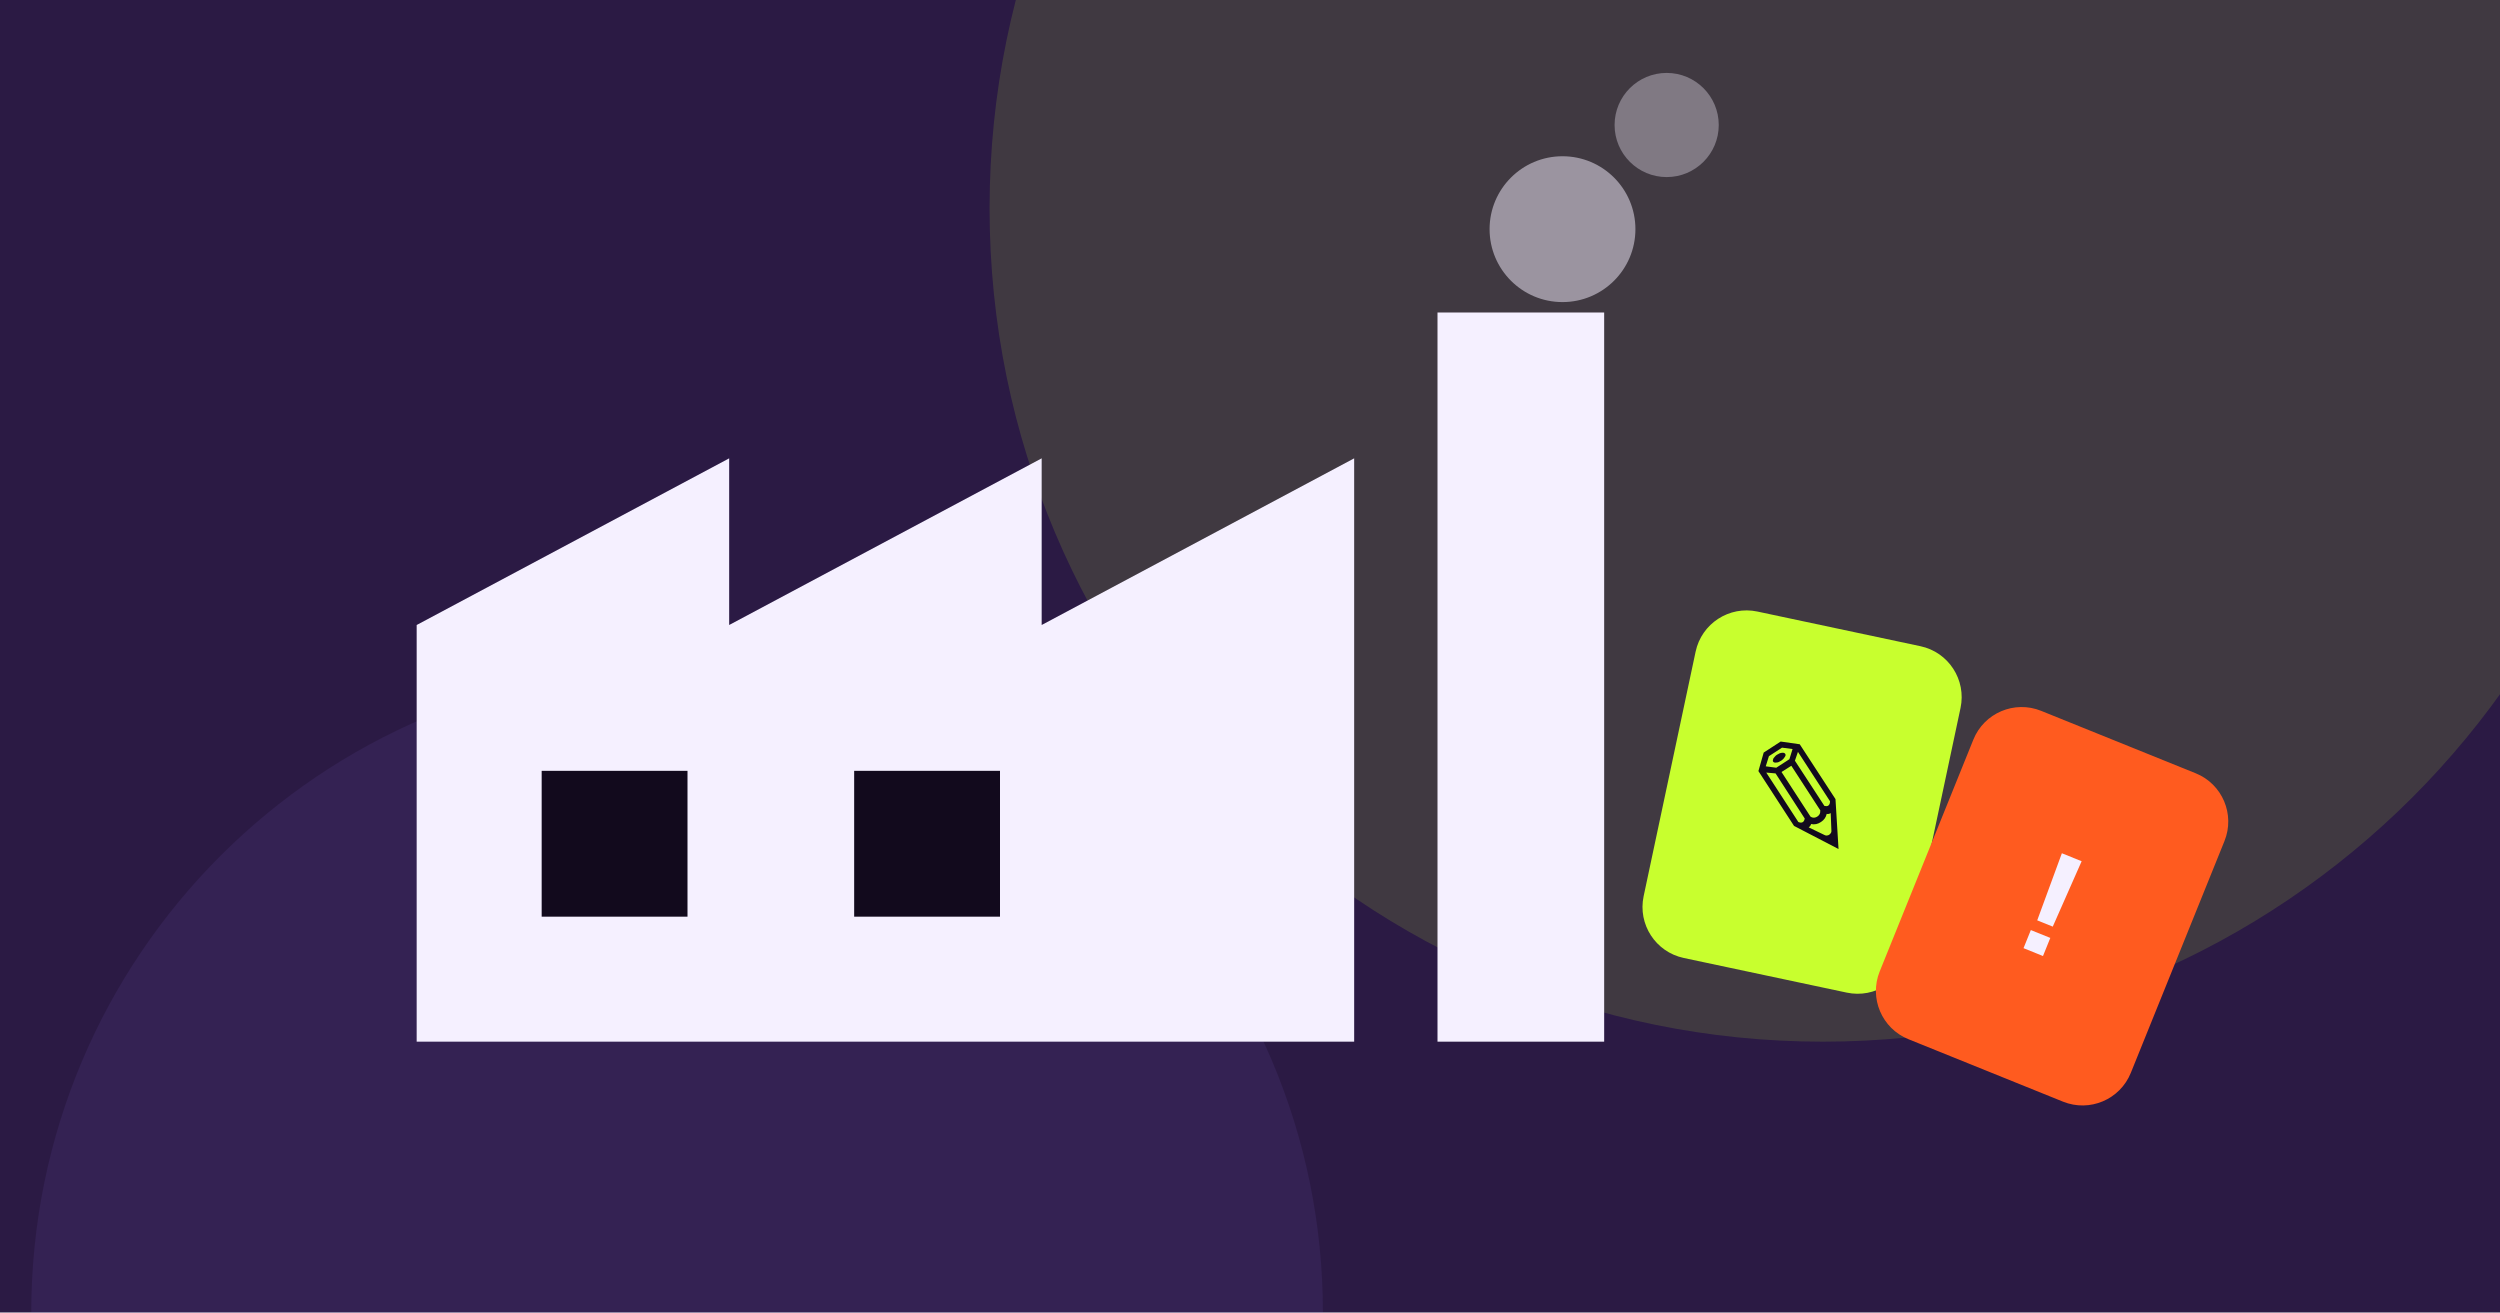
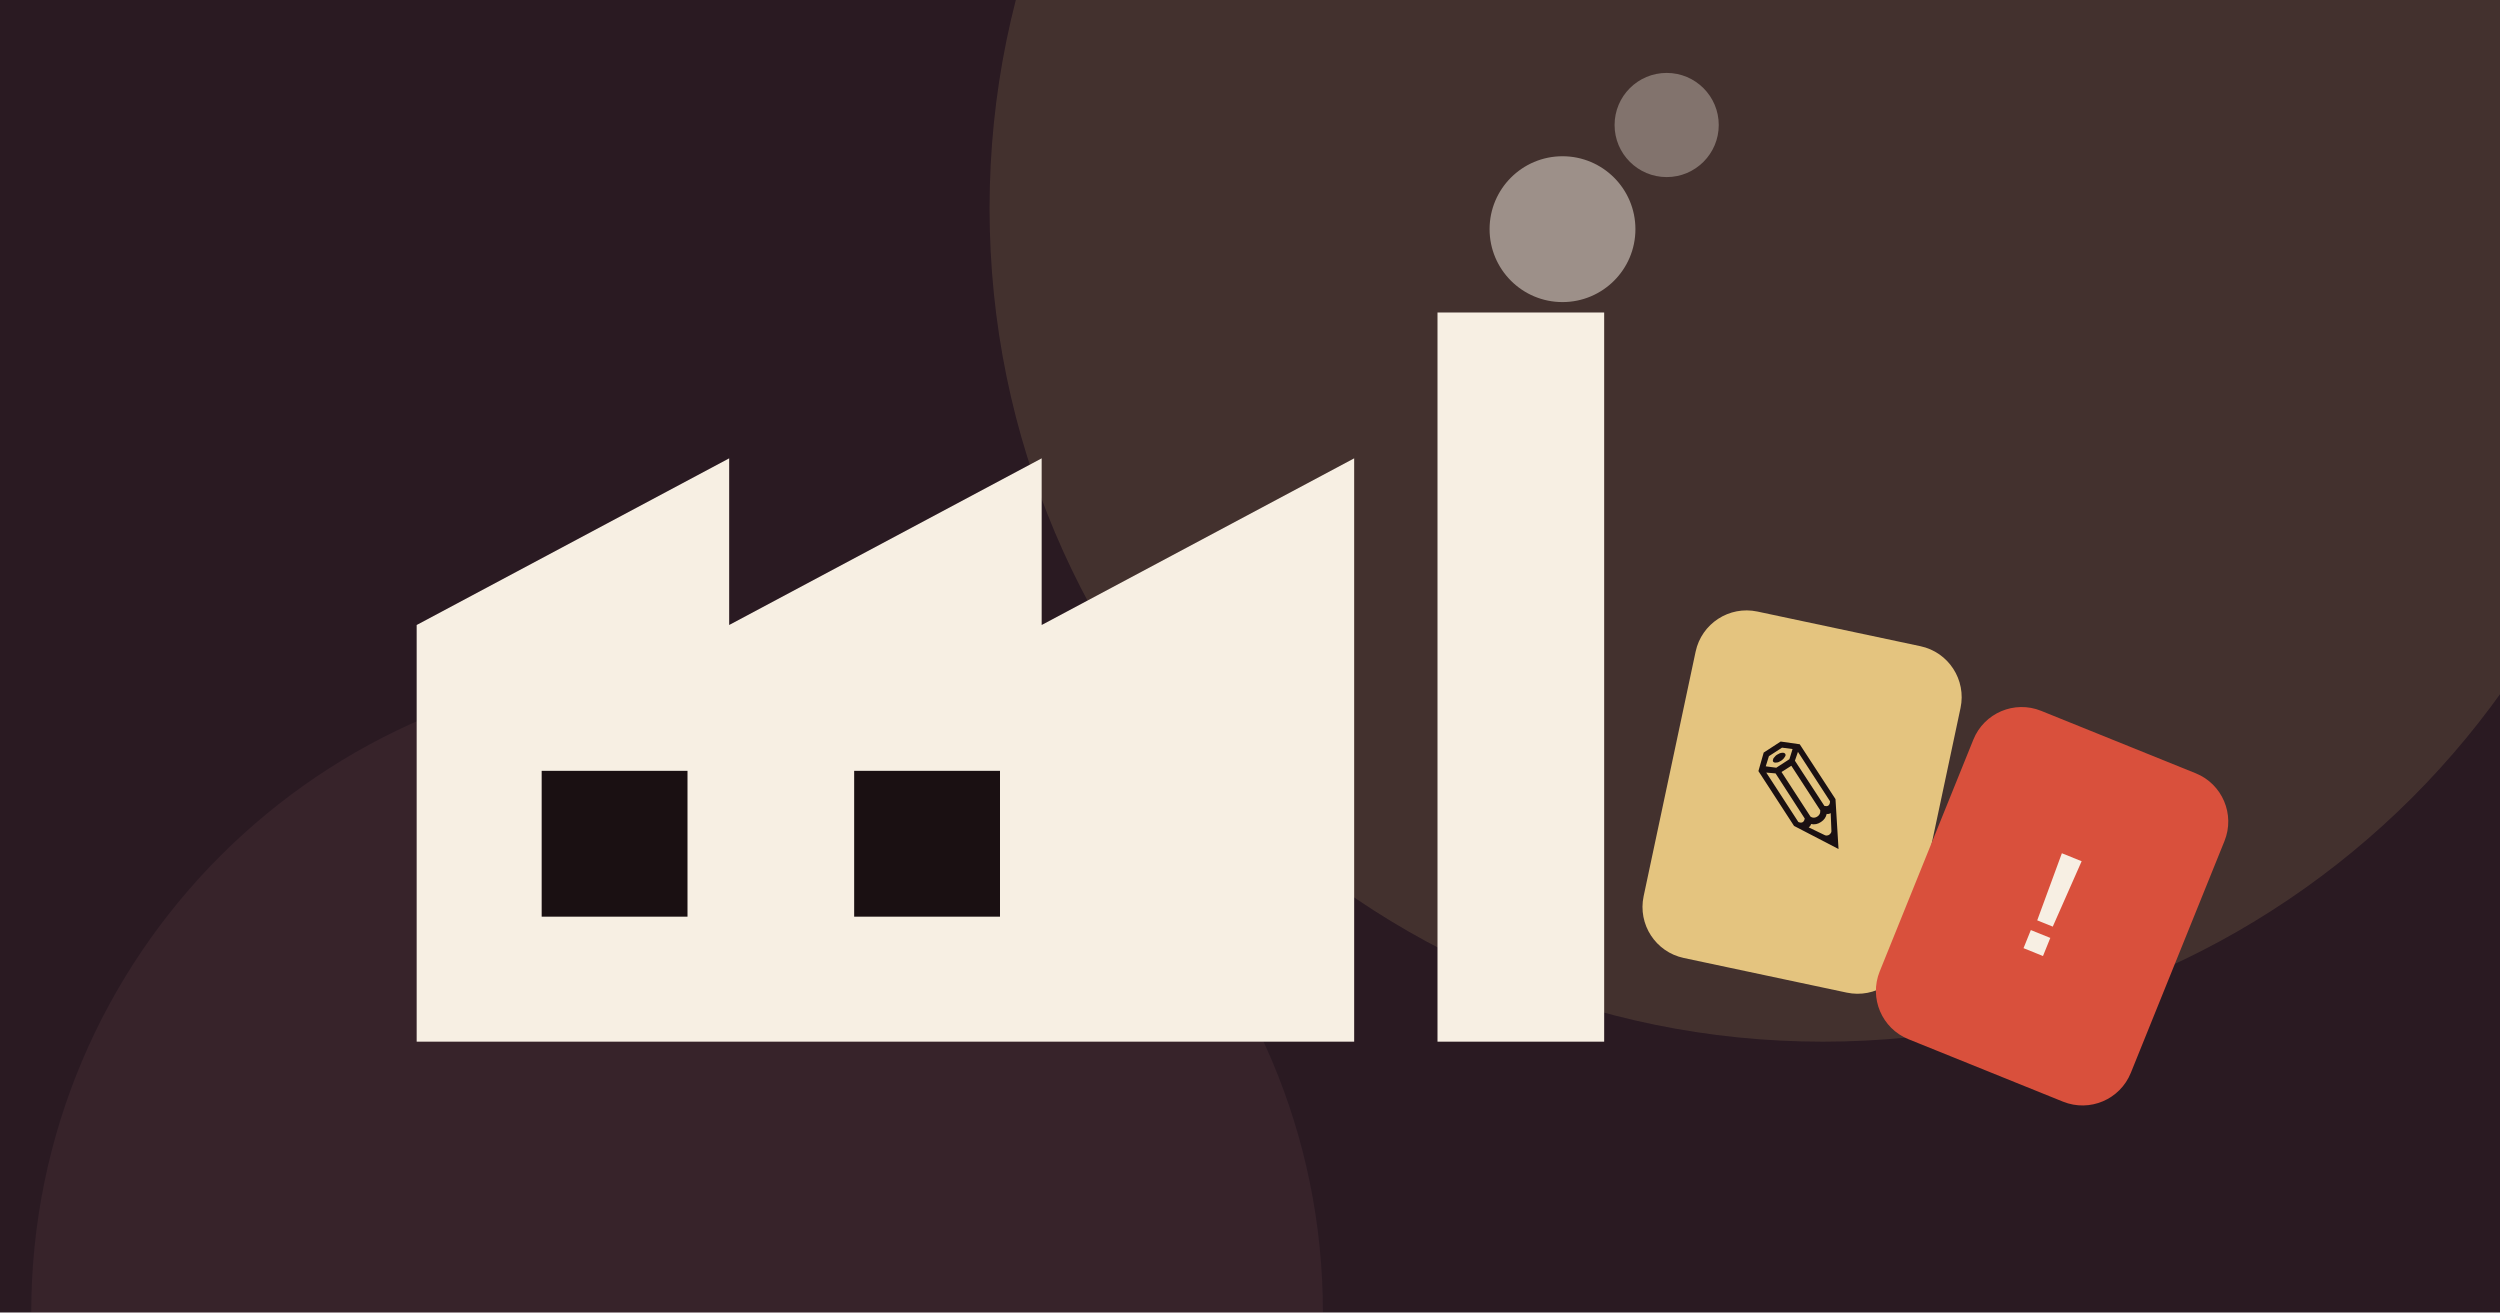
<svg xmlns="http://www.w3.org/2000/svg" viewBox="0 0 240 126" width="240" height="126">
-   <rect width="240" height="126" fill="#2B1A44" />
-   <circle cx="175" cy="20" r="80" fill="#C8FF2E" opacity=".14" />
-   <circle cx="65" cy="126" r="62" fill="#9B7BFF" opacity=".08" />
-   <path d="M40 100 L40 60 L70 44 L70 60 L100 44 L100 60 L130 44 L130 100 Z" fill="#F5F0FF" />
-   <rect x="138" y="30" width="16" height="70" fill="#F5F0FF" />
-   <circle cx="150" cy="22" r="7" fill="#F5F0FF" opacity=".5" />
-   <circle cx="160" cy="12" r="5" fill="#F5F0FF" opacity=".35" />
-   <rect x="52" y="74" width="14" height="14" fill="#120A1D" />
-   <rect x="82" y="74" width="14" height="14" fill="#120A1D" />
+   <rect width="240" height="126" fill="#2A1A22" />
+   <circle cx="175" cy="20" r="80" fill="#E4C47F" opacity=".14" />
+   <circle cx="65" cy="126" r="62" fill="#C98B8F" opacity=".08" />
+   <path d="M40 100 L40 60 L70 44 L70 60 L100 44 L100 60 L130 44 L130 100 Z" fill="#F7EFE3" />
+   <rect x="138" y="30" width="16" height="70" fill="#F7EFE3" />
+   <circle cx="150" cy="22" r="7" fill="#F7EFE3" opacity=".5" />
+   <circle cx="160" cy="12" r="5" fill="#F7EFE3" opacity=".35" />
+   <rect x="52" y="74" width="14" height="14" fill="#1A1012" />
+   <rect x="82" y="74" width="14" height="14" fill="#1A1012" />
  <g transform="rotate(12 173.0 77.0)">
-     <rect x="160" y="60" width="26" height="34" rx="5" fill="#C8FF2E" />
-     <text x="173.0" y="81.76" font-size="14.28" fill="#120A1D" font-family="Arial,Helvetica,sans-serif" font-weight="700" text-anchor="middle">✎</text>
+     <rect x="160" y="60" width="26" height="34" rx="5" fill="#E4C47F" />
+     <text x="173.0" y="81.76" font-size="14.28" fill="#1A1012" font-family="Arial,Helvetica,sans-serif" font-weight="700" text-anchor="middle">✎</text>
  </g>
  <g transform="rotate(22 197.0 87.0)">
-     <rect x="184" y="70" width="26" height="34" rx="5" fill="#FF5B1F" />
-     <text x="197.0" y="91.76" font-size="14.28" fill="#F5F0FF" font-family="Arial,Helvetica,sans-serif" font-weight="700" text-anchor="middle">!</text>
+     <rect x="184" y="70" width="26" height="34" rx="5" fill="#D9503C" />
+     <text x="197.0" y="91.76" font-size="14.28" fill="#F7EFE3" font-family="Arial,Helvetica,sans-serif" font-weight="700" text-anchor="middle">!</text>
  </g>
</svg>
